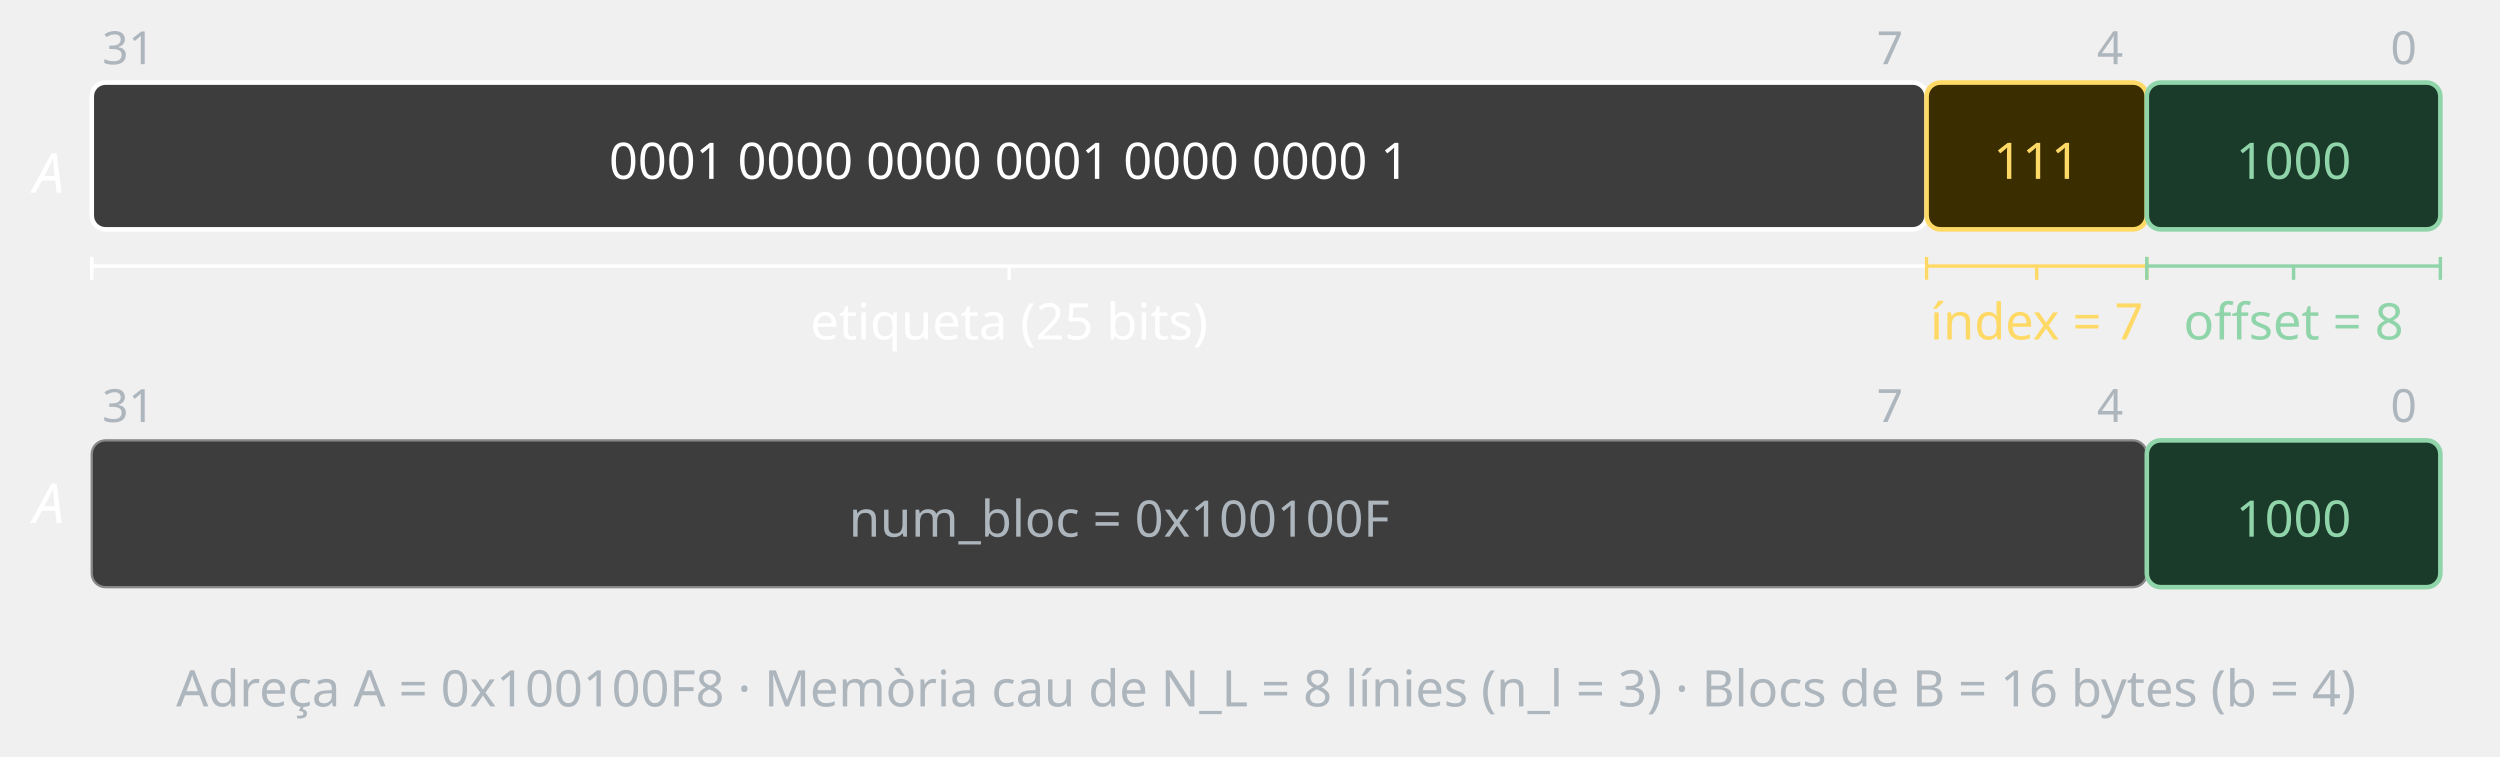
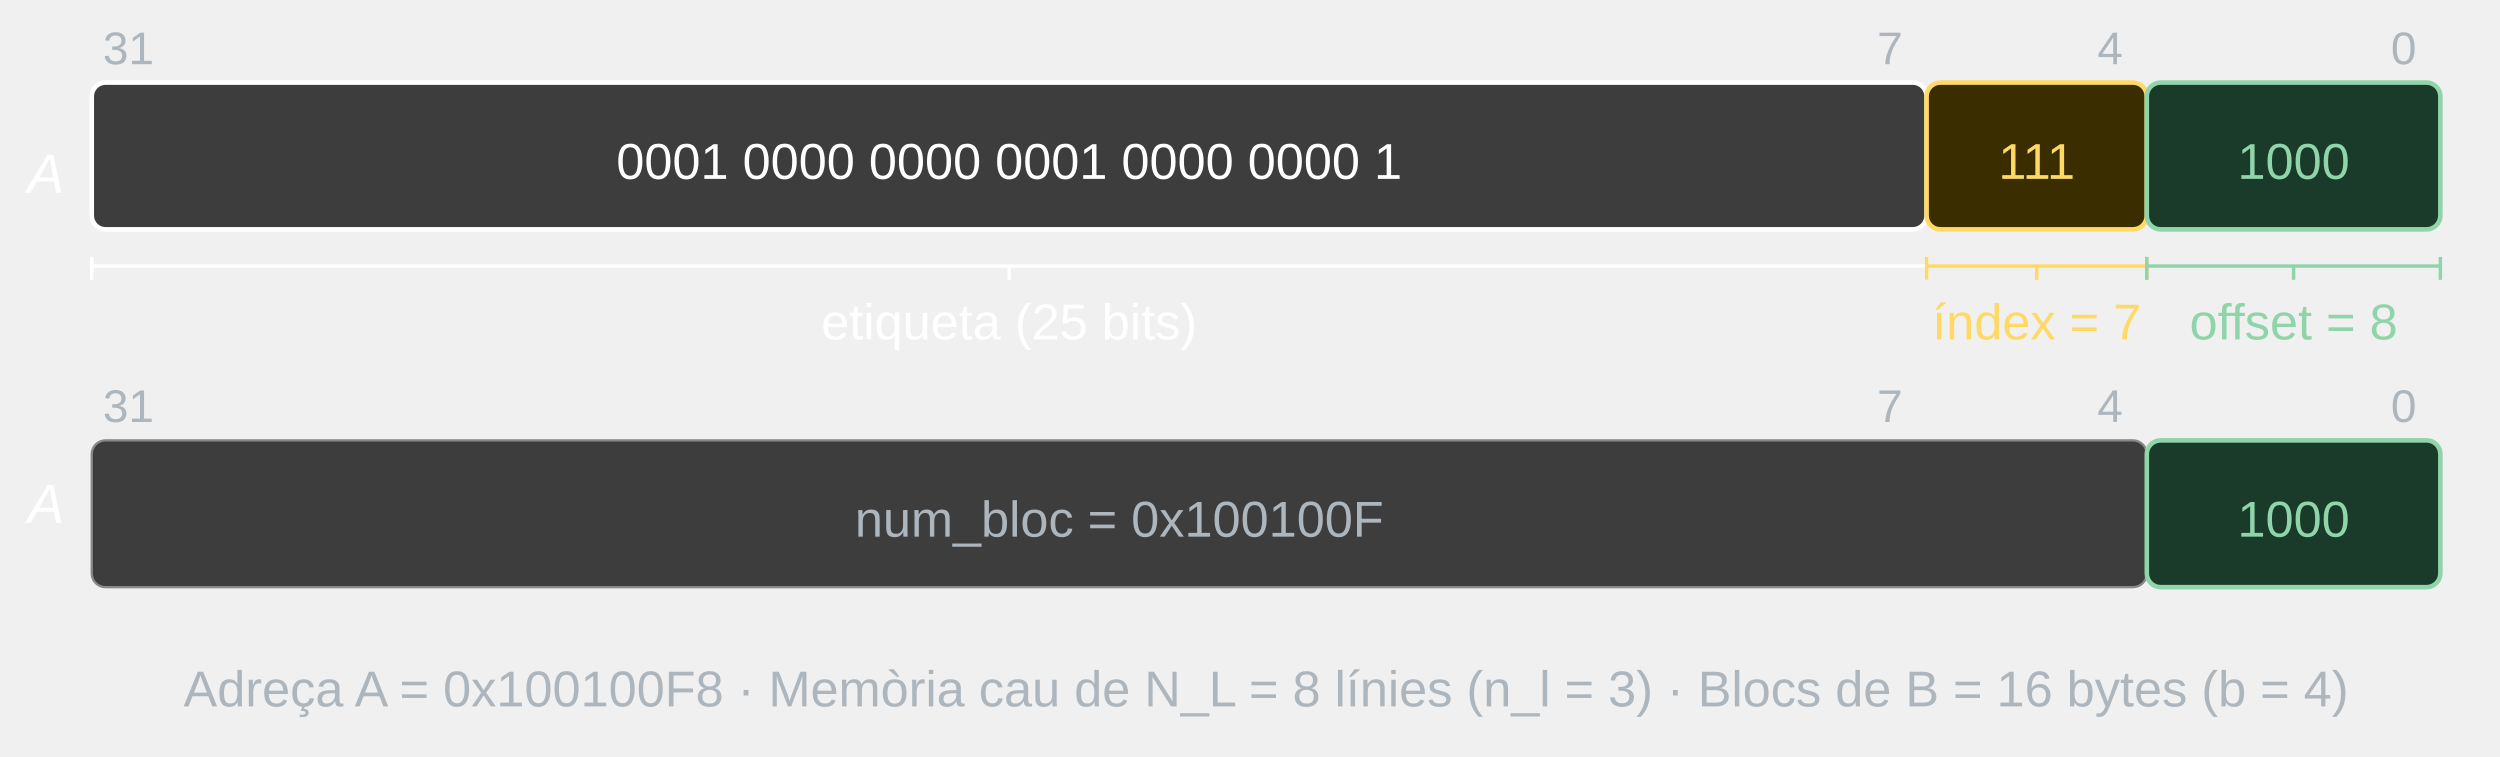
<svg xmlns="http://www.w3.org/2000/svg" width="545" height="165" viewBox="0 0 545 165" role="img" version="1.1" id="svg29">
  <defs id="defs29" />
-   <text x="14" y="42" font-family="'Source Sans Pro', sans-serif" font-size="12px" fill="#ffffff" text-anchor="end" font-style="italic" id="text1">A</text>
-   <text x="14" y="114" font-family="'Source Sans Pro', sans-serif" font-size="12px" fill="#ffffff" text-anchor="end" font-style="italic" id="text2">A</text>
-   <text x="28" y="14" font-family="'Source Sans Pro', sans-serif" font-size="10px" fill="#adb5bd" text-anchor="middle" id="text3">31</text>
-   <text x="412" y="14" font-family="'Source Sans Pro', sans-serif" font-size="10px" fill="#adb5bd" text-anchor="middle" id="text4">7</text>
-   <text x="460" y="14" font-family="'Source Sans Pro', sans-serif" font-size="10px" fill="#adb5bd" text-anchor="middle" id="text5">4</text>
-   <text x="524" y="14" font-family="'Source Sans Pro', sans-serif" font-size="10px" fill="#adb5bd" text-anchor="middle" id="text6">0</text>
+   <text x="14" y="42" font-family="'Liberation Sans', Arial, Helvetica, sans-serif" font-size="12px" fill="#ffffff" text-anchor="end" font-style="italic" id="text1">A</text>
+   <text x="14" y="114" font-family="'Liberation Sans', Arial, Helvetica, sans-serif" font-size="12px" fill="#ffffff" text-anchor="end" font-style="italic" id="text2">A</text>
+   <text x="28" y="14" font-family="'Liberation Sans', Arial, Helvetica, sans-serif" font-size="10px" fill="#adb5bd" text-anchor="middle" id="text3">31</text>
+   <text x="412" y="14" font-family="'Liberation Sans', Arial, Helvetica, sans-serif" font-size="10px" fill="#adb5bd" text-anchor="middle" id="text4">7</text>
+   <text x="460" y="14" font-family="'Liberation Sans', Arial, Helvetica, sans-serif" font-size="10px" fill="#adb5bd" text-anchor="middle" id="text5">4</text>
+   <text x="524" y="14" font-family="'Liberation Sans', Arial, Helvetica, sans-serif" font-size="10px" fill="#adb5bd" text-anchor="middle" id="text6">0</text>
  <rect x="20" y="18" width="400" height="32" rx="3" fill="#3d3d3d" stroke="#ffffff" stroke-width="1" id="rect6" />
-   <text x="220" y="39" font-family="'Source Sans Pro', sans-serif" font-size="11px" fill="#ffffff" text-anchor="middle" id="text7">0001 0000 0000 0001 0000 0000 1</text>
+   <text x="220" y="39" font-family="'Liberation Sans', Arial, Helvetica, sans-serif" font-size="11px" fill="#ffffff" text-anchor="middle" id="text7">0001 0000 0000 0001 0000 0000 1</text>
  <rect x="420" y="18" width="48" height="32" rx="3" fill="#3a2e00" stroke="#ffd966" stroke-width="1" id="rect7" />
-   <text x="444" y="39" font-family="'Source Sans Pro', sans-serif" font-size="11px" fill="#ffd966" text-anchor="middle" id="text8">111</text>
+   <text x="444" y="39" font-family="'Liberation Sans', Arial, Helvetica, sans-serif" font-size="11px" fill="#ffd966" text-anchor="middle" id="text8">111</text>
  <rect x="468" y="18" width="64" height="32" rx="3" fill="#1a3a2a" stroke="#90d4aa" stroke-width="1" id="rect8" />
-   <text x="500" y="39" font-family="'Source Sans Pro', sans-serif" font-size="11px" fill="#90d4aa" text-anchor="middle" id="text9">1000</text>
-   <text x="220" y="74" font-family="'Source Sans Pro', sans-serif" font-size="11px" fill="#ffffff" text-anchor="middle" id="text10">etiqueta (25 bits)</text>
-   <text x="444" y="74" font-family="'Source Sans Pro', sans-serif" font-size="11px" fill="#ffd966" text-anchor="middle" id="text11">índex = 7</text>
-   <text x="500" y="74" font-family="'Source Sans Pro', sans-serif" font-size="11px" fill="#90d4aa" text-anchor="middle" id="text12">offset = 8</text>
+   <text x="500" y="39" font-family="'Liberation Sans', Arial, Helvetica, sans-serif" font-size="11px" fill="#90d4aa" text-anchor="middle" id="text9">1000</text>
+   <text x="220" y="74" font-family="'Liberation Sans', Arial, Helvetica, sans-serif" font-size="11px" fill="#ffffff" text-anchor="middle" id="text10">etiqueta (25 bits)</text>
+   <text x="444" y="74" font-family="'Liberation Sans', Arial, Helvetica, sans-serif" font-size="11px" fill="#ffd966" text-anchor="middle" id="text11">índex = 7</text>
+   <text x="500" y="74" font-family="'Liberation Sans', Arial, Helvetica, sans-serif" font-size="11px" fill="#90d4aa" text-anchor="middle" id="text12">offset = 8</text>
  <line x1="20" y1="56" x2="20" y2="61" stroke="#ffffff" stroke-width="0.75" id="line12" />
  <line x1="420" y1="56" x2="420" y2="61" stroke="#ffffff" stroke-width="0.75" id="line13" />
  <line x1="20" y1="58" x2="420" y2="58" stroke="#ffffff" stroke-width="0.75" id="line14" />
  <line x1="220" y1="58" x2="220" y2="61" stroke="#ffffff" stroke-width="0.75" id="line15" />
  <line x1="420" y1="56" x2="420" y2="61" stroke="#ffd966" stroke-width="0.75" id="line16" />
  <line x1="468" y1="56" x2="468" y2="61" stroke="#ffd966" stroke-width="0.75" id="line17" />
  <line x1="420" y1="58" x2="468" y2="58" stroke="#ffd966" stroke-width="0.75" id="line18" />
  <line x1="444" y1="58" x2="444" y2="61" stroke="#ffd966" stroke-width="0.75" id="line19" />
  <line x1="468" y1="56" x2="468" y2="61" stroke="#90d4aa" stroke-width="0.75" id="line20" />
  <line x1="532" y1="56" x2="532" y2="61" stroke="#90d4aa" stroke-width="0.75" id="line21" />
  <line x1="468" y1="58" x2="532" y2="58" stroke="#90d4aa" stroke-width="0.75" id="line22" />
  <line x1="500" y1="58" x2="500" y2="61" stroke="#90d4aa" stroke-width="0.75" id="line23" />
-   <text x="28" y="92" font-family="'Source Sans Pro', sans-serif" font-size="10px" fill="#adb5bd" text-anchor="middle" id="text23">31</text>
-   <text x="412" y="92" font-family="'Source Sans Pro', sans-serif" font-size="10px" fill="#adb5bd" text-anchor="middle" id="text24">7</text>
-   <text x="460" y="92" font-family="'Source Sans Pro', sans-serif" font-size="10px" fill="#adb5bd" text-anchor="middle" id="text25">4</text>
-   <text x="524" y="92" font-family="'Source Sans Pro', sans-serif" font-size="10px" fill="#adb5bd" text-anchor="middle" id="text26">0</text>
+   <text x="28" y="92" font-family="'Liberation Sans', Arial, Helvetica, sans-serif" font-size="10px" fill="#adb5bd" text-anchor="middle" id="text23">31</text>
+   <text x="412" y="92" font-family="'Liberation Sans', Arial, Helvetica, sans-serif" font-size="10px" fill="#adb5bd" text-anchor="middle" id="text24">7</text>
+   <text x="460" y="92" font-family="'Liberation Sans', Arial, Helvetica, sans-serif" font-size="10px" fill="#adb5bd" text-anchor="middle" id="text25">4</text>
+   <text x="524" y="92" font-family="'Liberation Sans', Arial, Helvetica, sans-serif" font-size="10px" fill="#adb5bd" text-anchor="middle" id="text26">0</text>
  <rect x="20" y="96" width="448" height="32" rx="3" fill="#3d3d3d" stroke="#888888" stroke-width="0.5" id="rect26" />
-   <text x="244" y="117" font-family="'Source Sans Pro', sans-serif" font-size="11px" fill="#adb5bd" text-anchor="middle" id="text27">num_bloc = 0x100100F</text>
+   <text x="244" y="117" font-family="'Liberation Sans', Arial, Helvetica, sans-serif" font-size="11px" fill="#adb5bd" text-anchor="middle" id="text27">num_bloc = 0x100100F</text>
  <rect x="468" y="96" width="64" height="32" rx="3" fill="#1a3a2a" stroke="#90d4aa" stroke-width="1" id="rect27" />
-   <text x="500" y="117" font-family="'Source Sans Pro', sans-serif" font-size="11px" fill="#90d4aa" text-anchor="middle" id="text28">1000</text>
-   <text x="276" y="154" font-family="'Source Sans Pro', sans-serif" font-size="11px" fill="#adb5bd" text-anchor="middle" id="text29">Adreça A = 0x100100F8 · Memòria cau de N_L = 8 línies (n_l = 3) · Blocs de B = 16 bytes (b = 4)</text>
+   <text x="500" y="117" font-family="'Liberation Sans', Arial, Helvetica, sans-serif" font-size="11px" fill="#90d4aa" text-anchor="middle" id="text28">1000</text>
+   <text x="276" y="154" font-family="'Liberation Sans', Arial, Helvetica, sans-serif" font-size="11px" fill="#adb5bd" text-anchor="middle" id="text29">Adreça A = 0x100100F8 · Memòria cau de N_L = 8 línies (n_l = 3) · Blocs de B = 16 bytes (b = 4)</text>
</svg>
